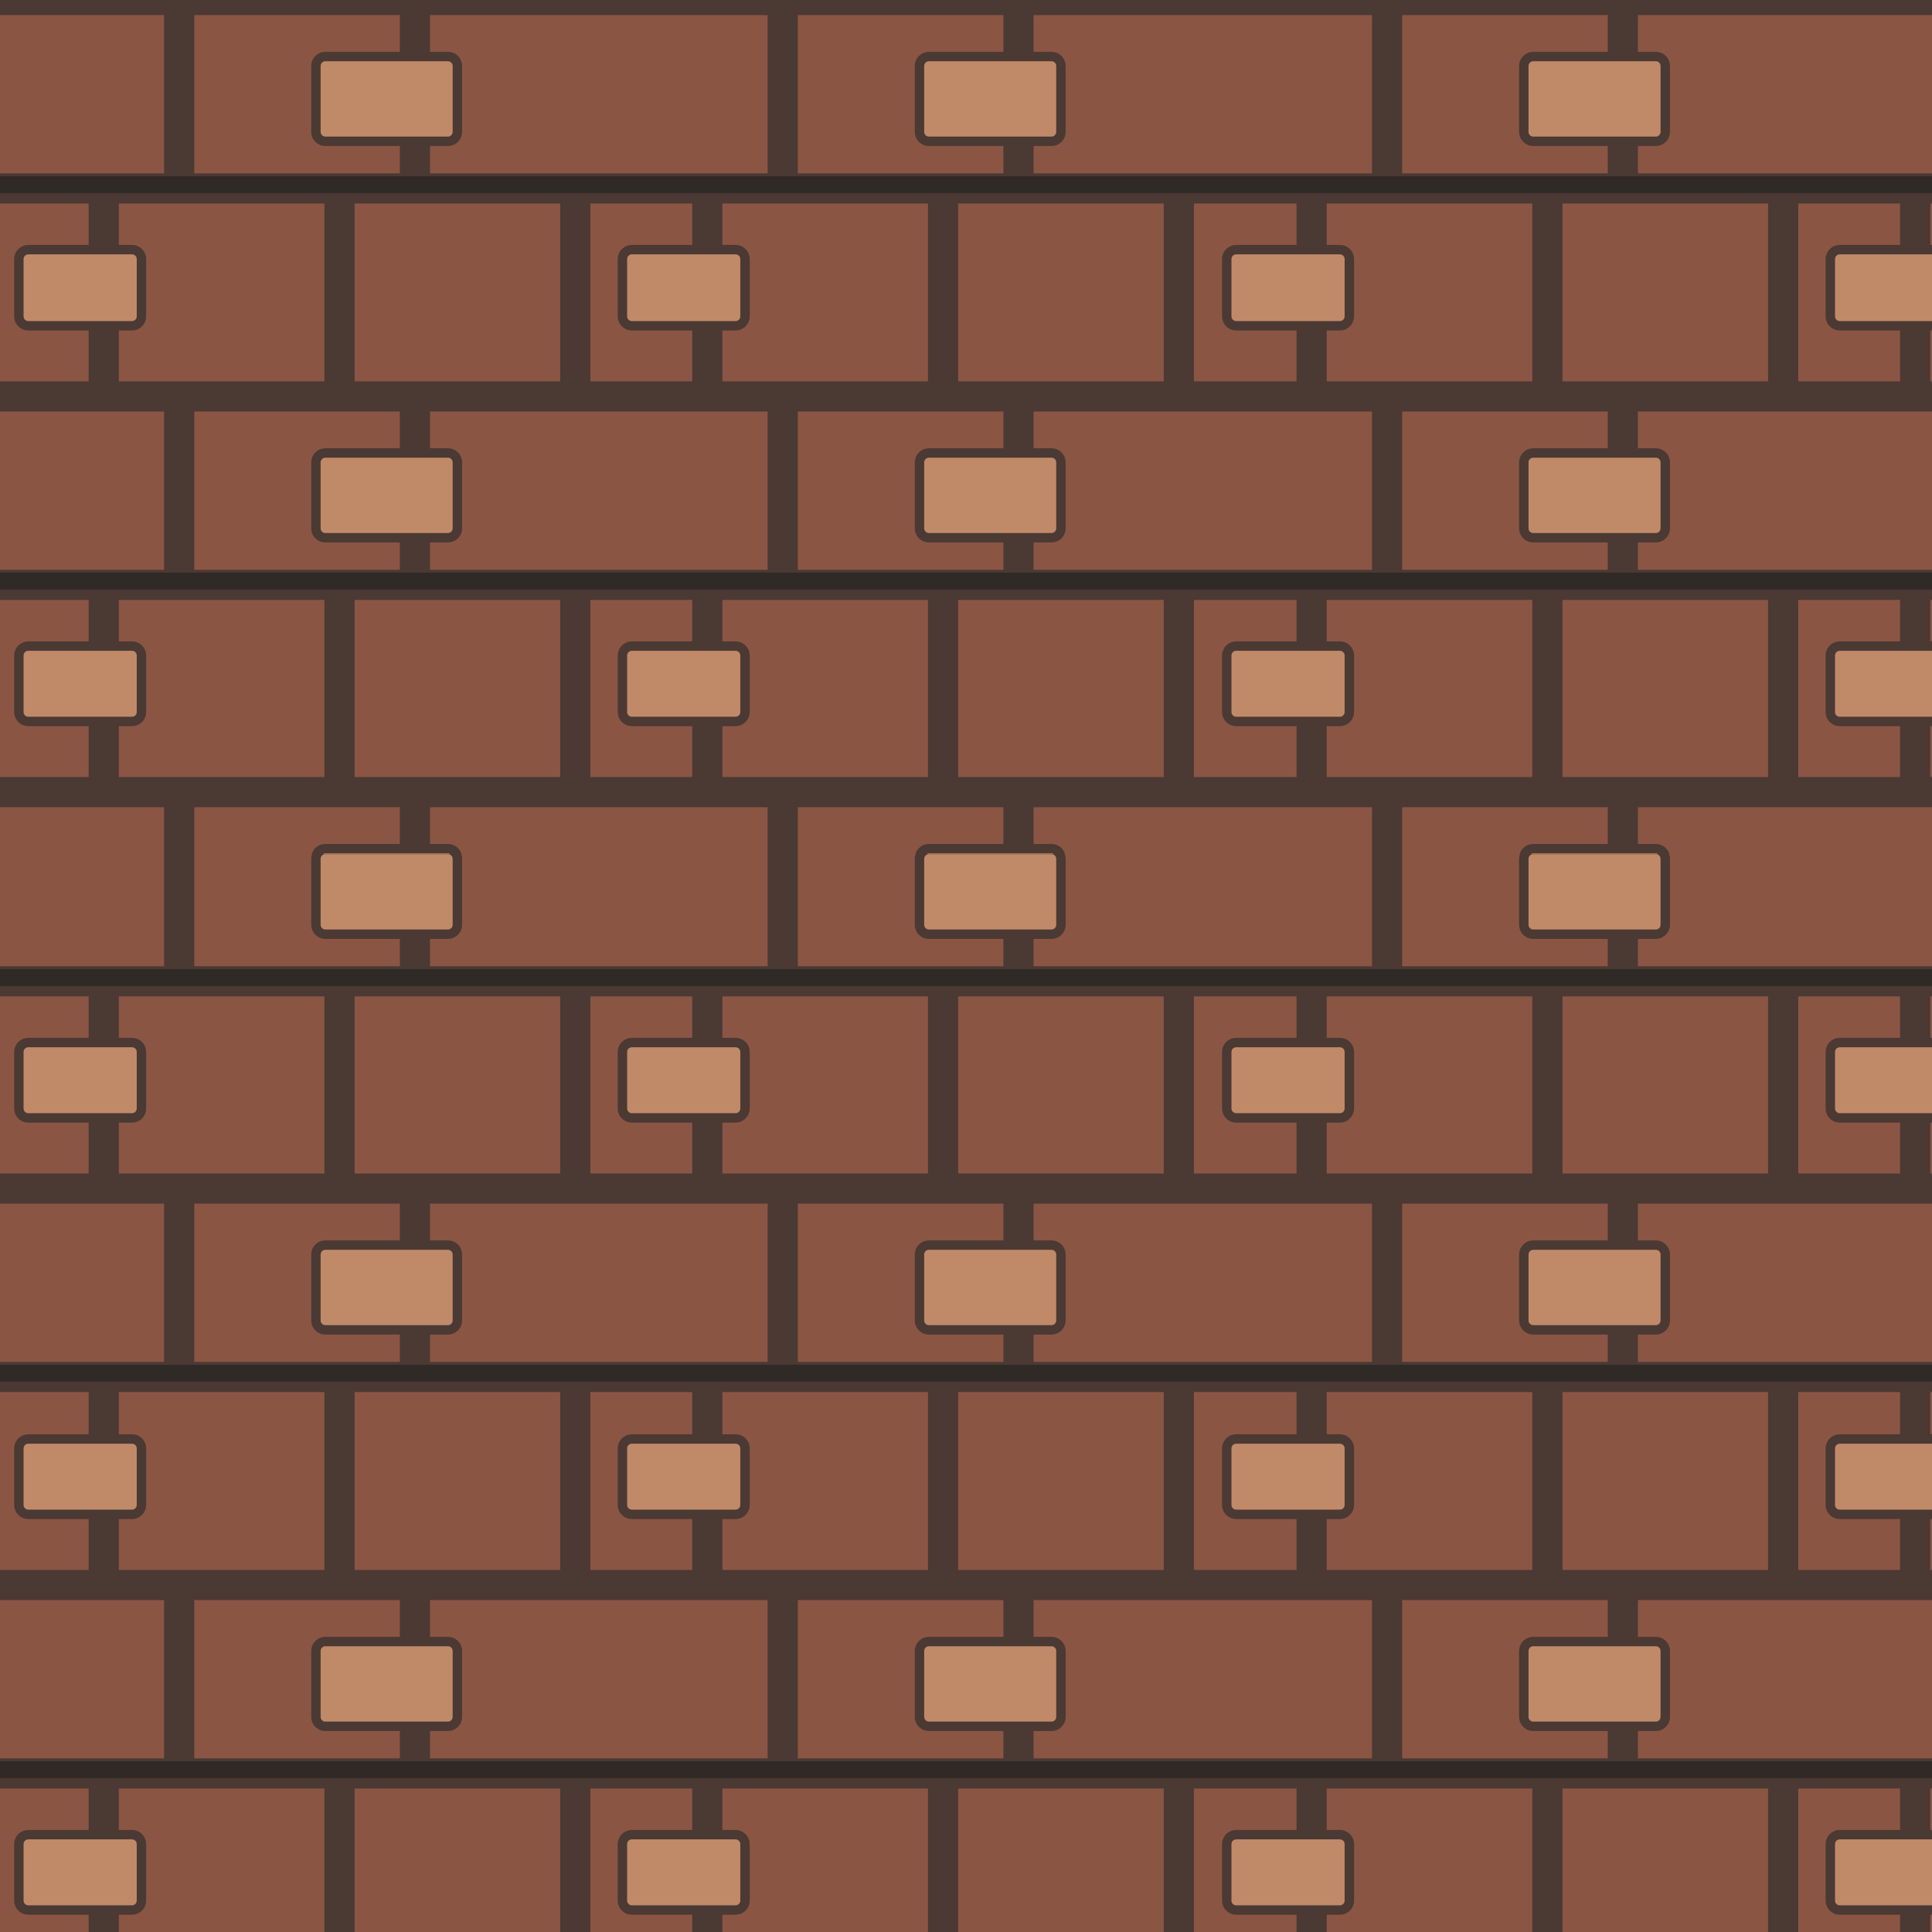
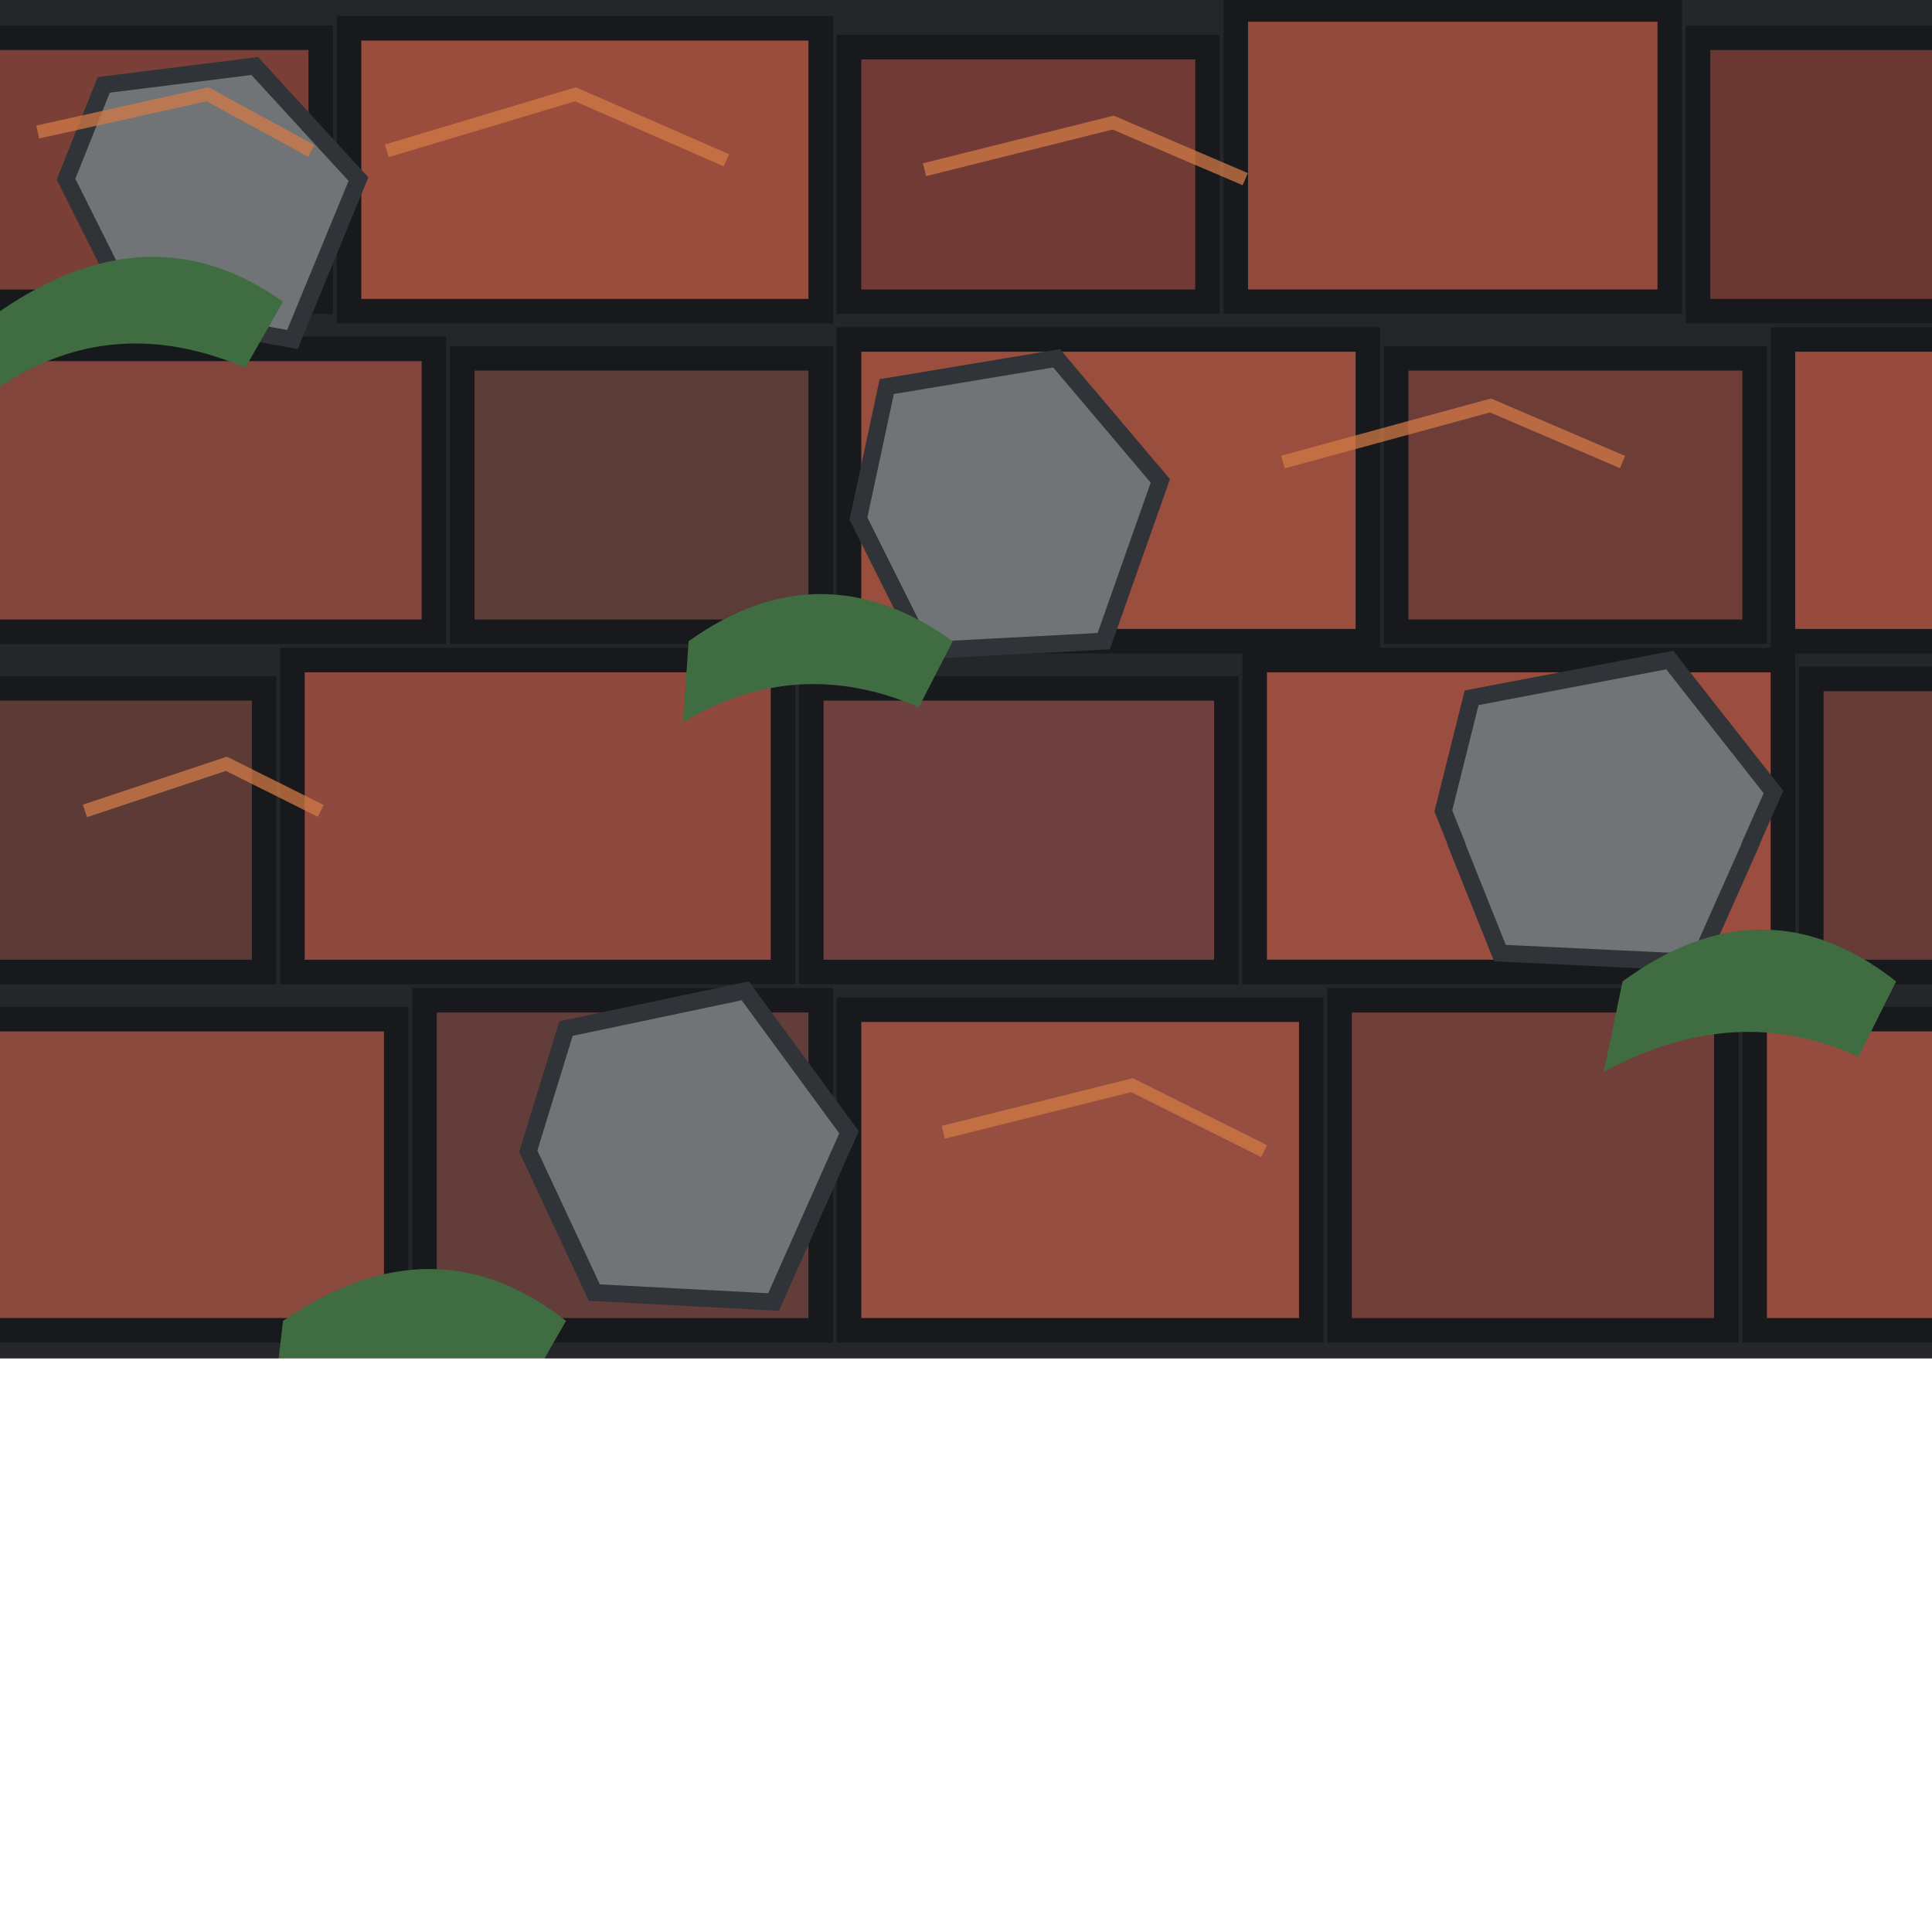
- <svg xmlns="http://www.w3.org/2000/svg" width="2048" height="2048">
+ <svg xmlns="http://www.w3.org/2000/svg" width="2048" height="2048" viewBox="0 0 1024 1024">
  <defs>
-     <pattern id="p" width="640" height="420" patternUnits="userSpaceOnUse">
-       <rect width="640" height="420" fill="#4b3933" />
-       <g fill="#8b5544" stroke="#4b3933" stroke-width="12">
-         <path d="M-20 10H180V190H-20Z" />
-         <path d="M200 10H430V190H200Z" />
-         <path d="M450 10H660V190H450Z" />
-         <path d="M-110 210H100V410H-110Z" />
-         <path d="M120 210H350V410H120Z" />
-         <path d="M370 210H600V410H370Z" />
-         <path d="M620 210H750V410H620Z" />
+     <pattern id="p" width="1024" height="720" patternUnits="userSpaceOnUse">
+       <rect width="1024" height="720" fill="#24262a" />
+       <g stroke="#17191c" stroke-width="13">
+         <path fill="#7a3f36" d="M-40 20h210v140H-40Z" />
+         <path fill="#9a4c3d" d="M185 15h250v150H185Z" />
+         <path fill="#713a35" d="M450 25h190v135H450Z" />
+         <path fill="#93493c" d="M655 5h230v155H655Z" />
+         <path fill="#6b3733" d="M900 20h165v145H900Z" />
+         <path fill="#81453b" d="M-70 185h300v150H-70Z" />
+         <path fill="#5b3c39" d="M245 190h190v145H245Z" />
+         <path fill="#9a4e3d" d="M450 180h275v160H450Z" />
+         <path fill="#6f3d38" d="M740 190h190v145H740Z" />
+         <path fill="#984b3d" d="M945 180h150v160H945Z" />
+         <path fill="#5d3a36" d="M-40 365h180v150H-40Z" />
+         <path fill="#8f493d" d="M155 350h260v165H155Z" />
+         <path fill="#6e4140" d="M430 365h220v150H430Z" />
+         <path fill="#9b4e3f" d="M665 350h280v165H665Z" />
+         <path fill="#663a37" d="M960 360h120v155H960Z" />
+         <path fill="#8b4a3e" d="M-70 540h280v165H-70Z" />
+         <path fill="#633d3a" d="M225 530h210v175H225Z" />
+         <path fill="#964e40" d="M450 535h245v170H450Z" />
+         <path fill="#713e39" d="M710 530h205v175H710Z" />
+         <path fill="#954b3e" d="M930 540h170v165H930Z" />
      </g>
-       <g fill="#c08a69" stroke="#4b3933" stroke-width="10">
-         <rect x="335" y="60" width="150" height="90" rx="10" />
-         <rect x="20" y="265" width="130" height="80" rx="10" />
+       <g fill="#707477" stroke="#303337" stroke-width="9">
+         <path d="M55 45l80-10 55 60-35 85-85-15-35-70Z" />
+         <path d="M470 205l90-15 55 65-30 85-95 5-35-70Z" />
+         <path d="M780 370l105-20 55 70-40 90-105-5-30-75Z" />
+         <path d="M300 545l95-20 55 75-40 90-95-5-35-75Z" />
      </g>
-       <path d="M0 196H640" stroke="#302a27" stroke-width="18" />
+       <g fill="none" stroke="#d27a45" stroke-width="7" opacity=".75">
+         <path d="M20 70l90-20 55 30" />
+         <path d="M205 80l100-30 80 35" />
+         <path d="M490 90l100-25 70 30" />
+         <path d="M680 245l110-30 70 30" />
+         <path d="M45 430l75-25 50 25" />
+         <path d="M500 600l100-25 70 35" />
+       </g>
+       <g fill="#3f6c40">
+         <path d="M0 165q80-55 150-5l-20 35q-70-30-130 10Z" />
+         <path d="M365 340q70-50 140 0l-18 35q-65-28-125 8Z" />
+         <path d="M860 520q75-55 145 0l-20 40q-65-30-135 8Z" />
+         <path d="M150 700q80-55 150 0l-20 35q-70-30-135 8Z" />
+       </g>
    </pattern>
  </defs>
-   <rect width="2048" height="2048" fill="url(#p)" />
+   <rect width="1024" height="720" fill="url(#p)" />
</svg>
